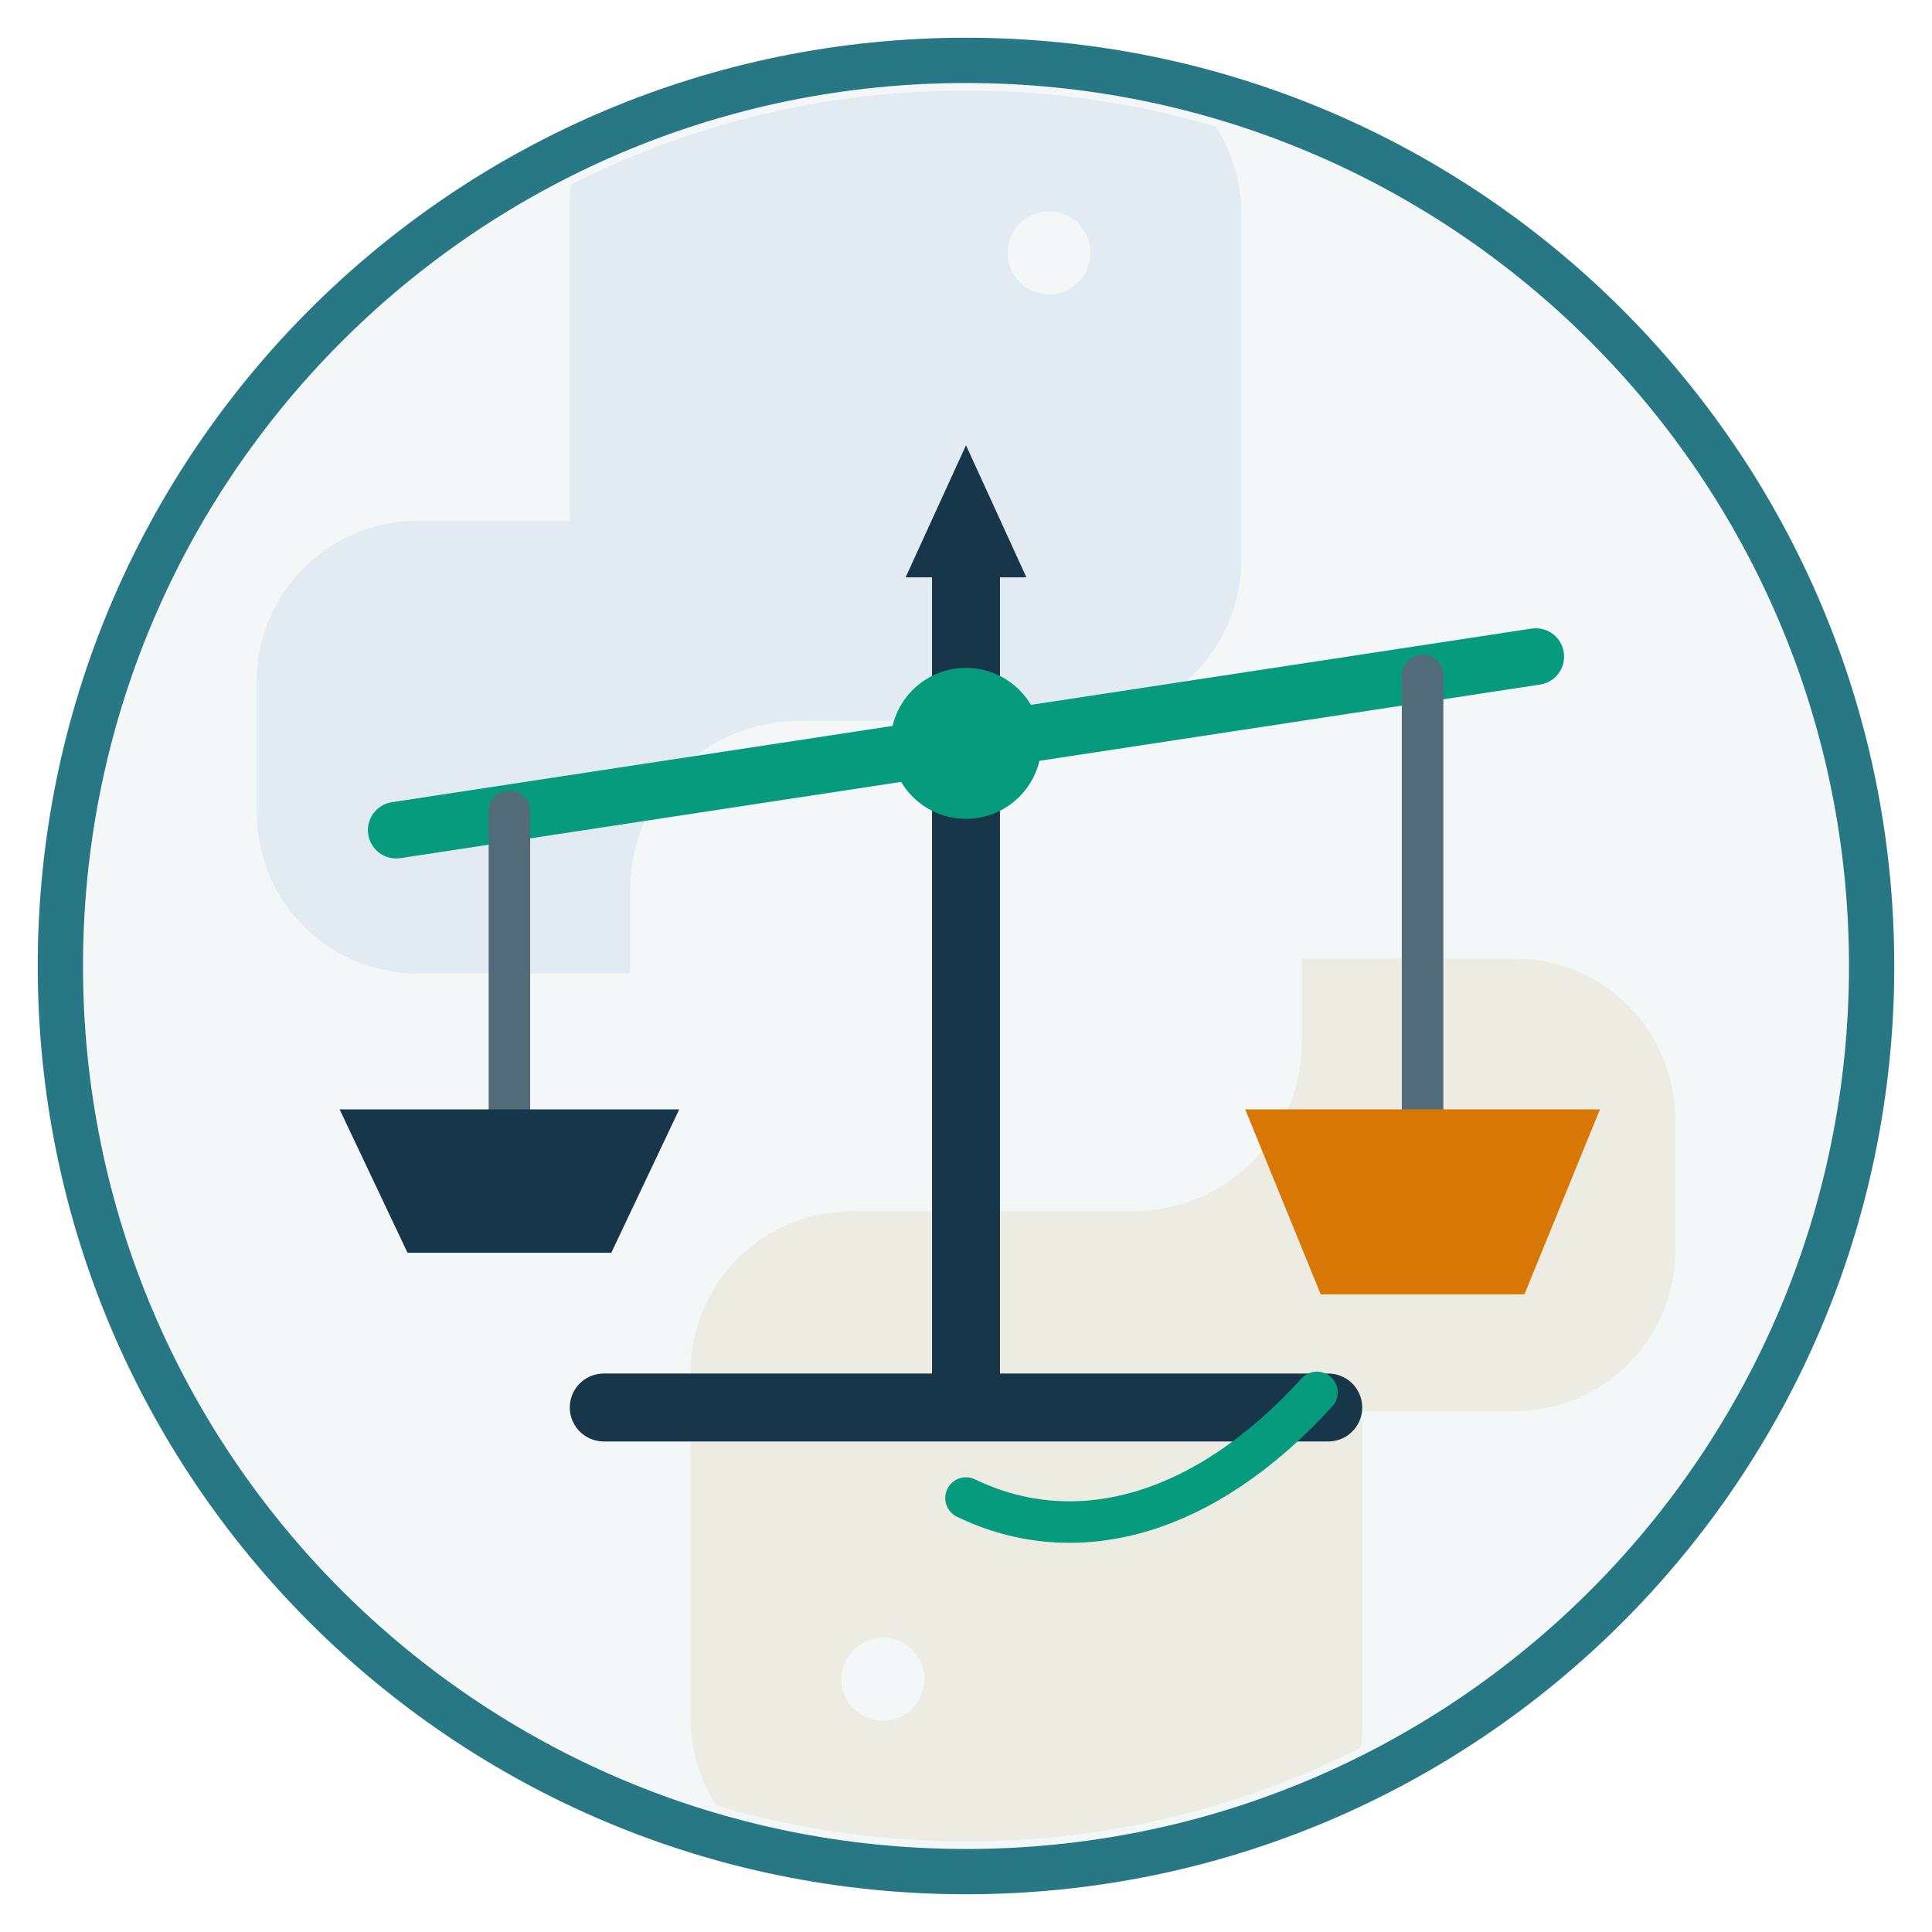
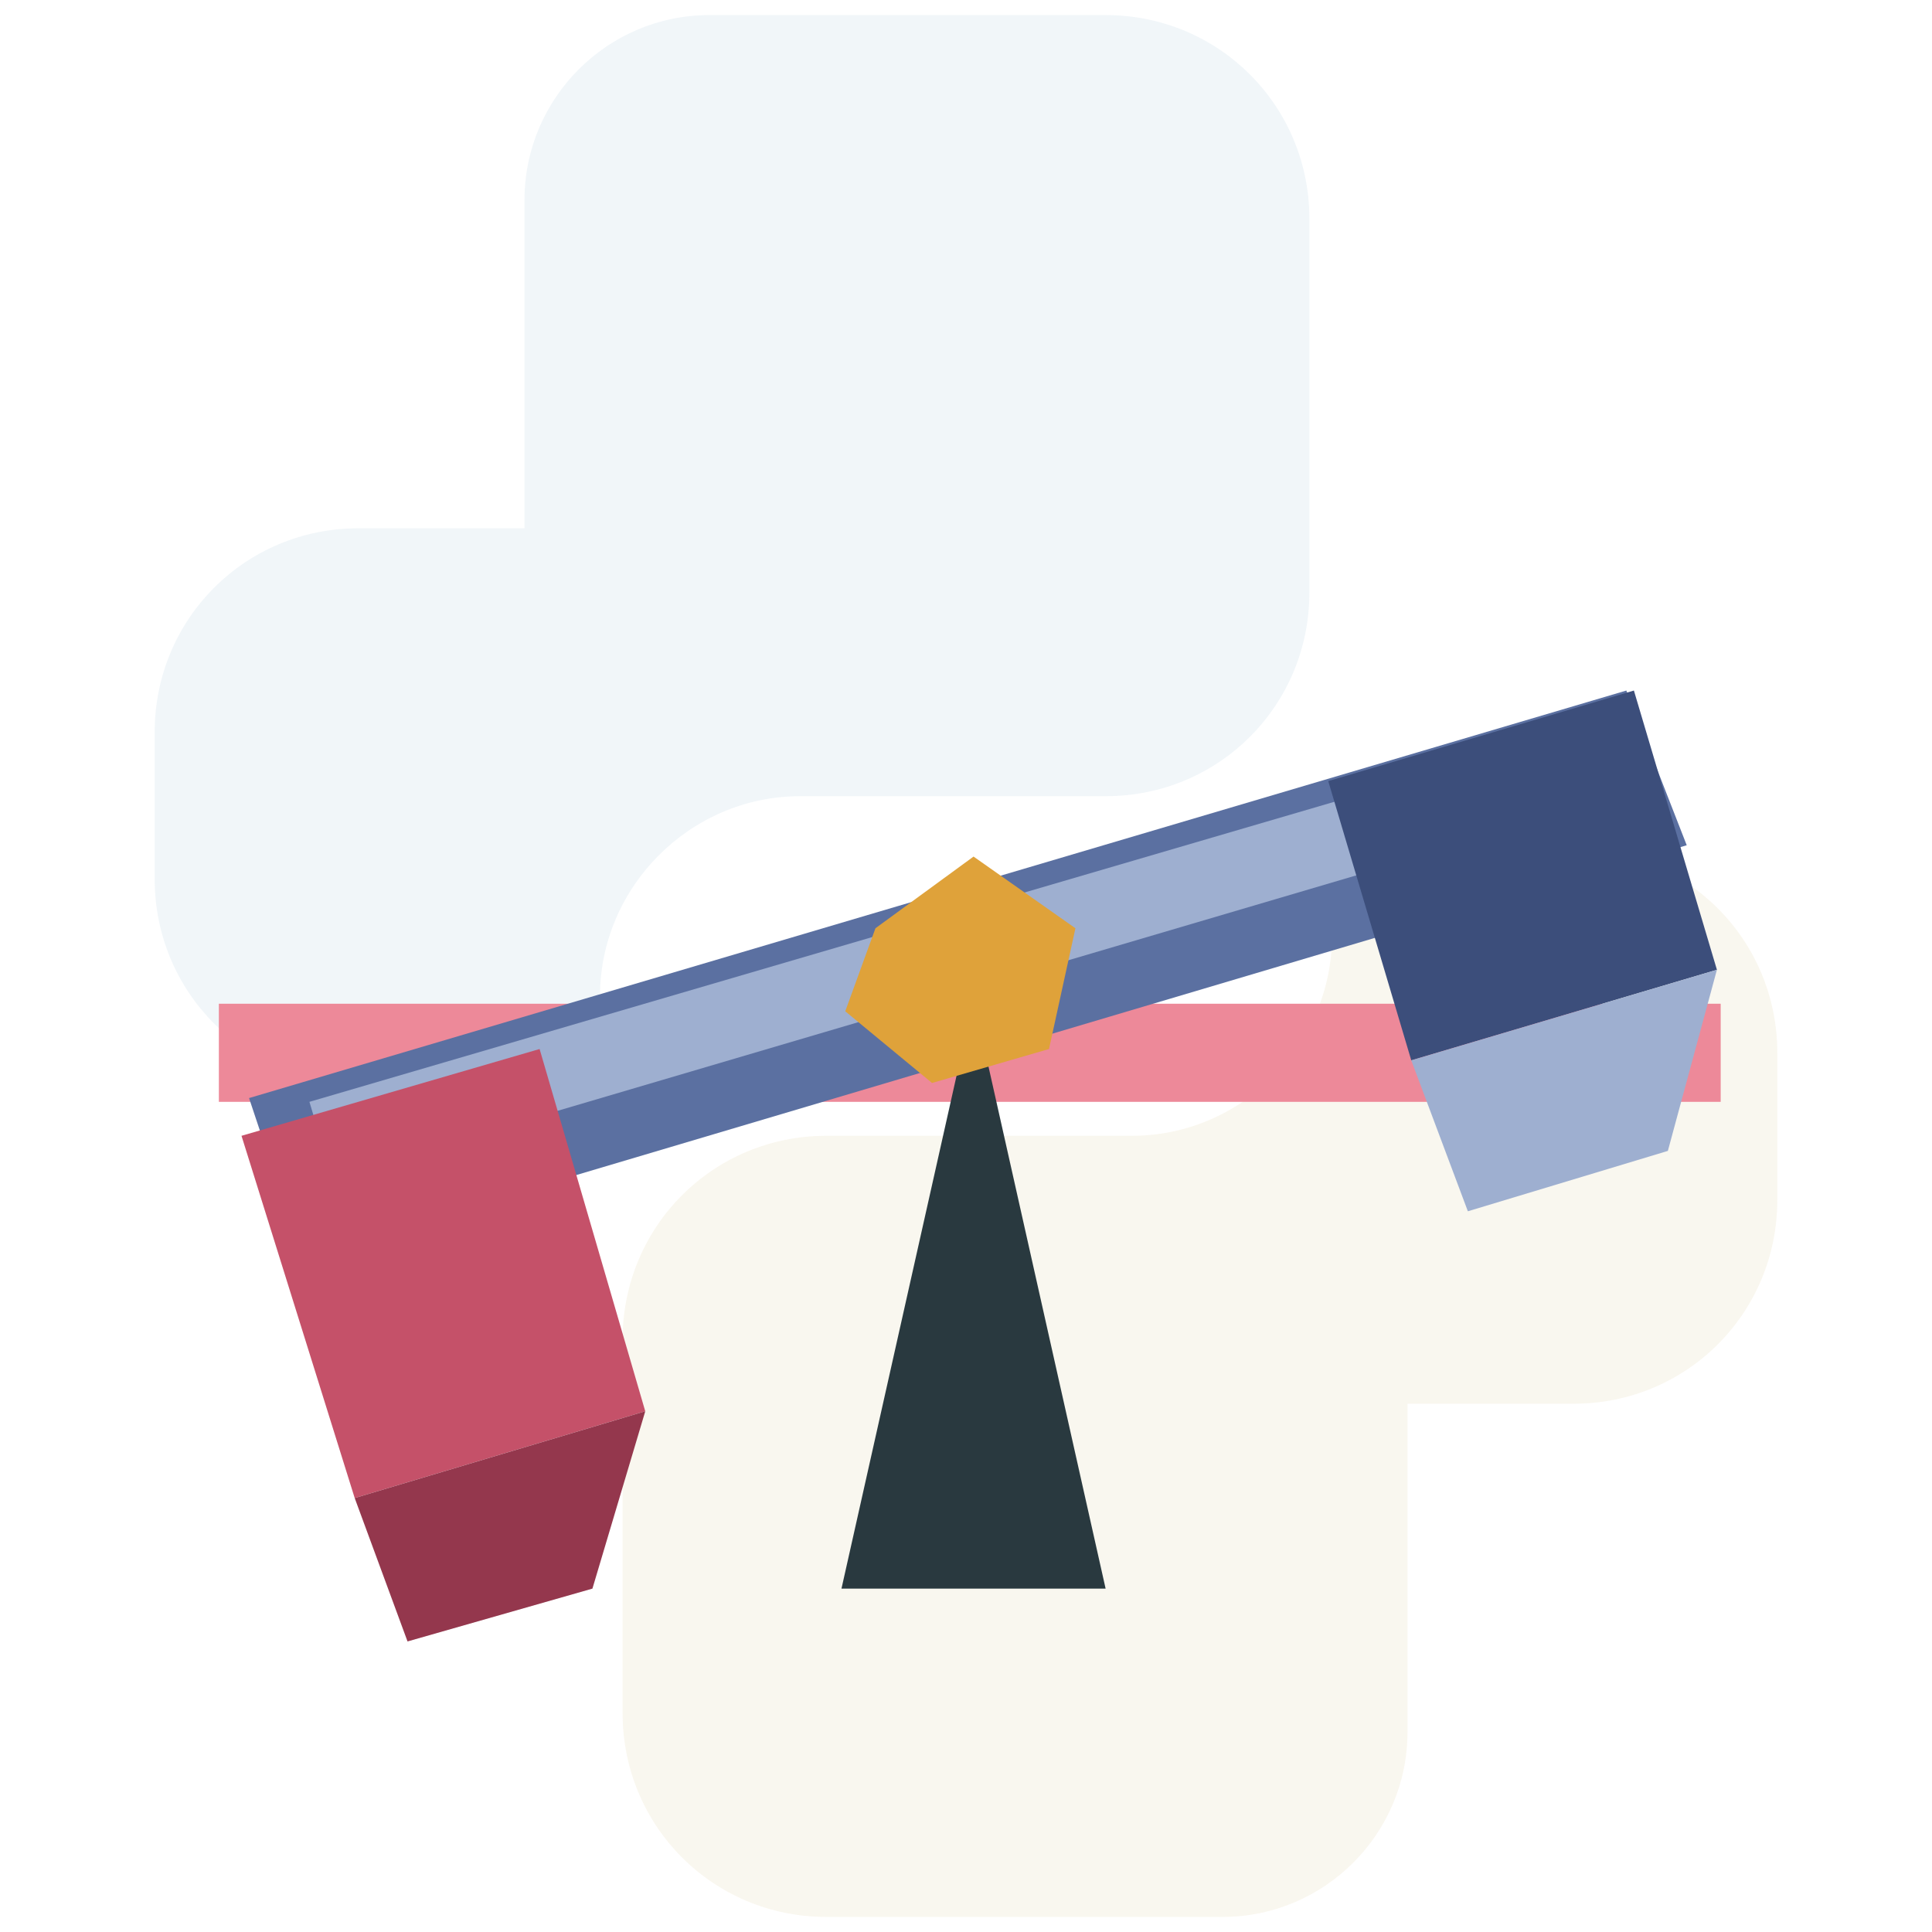
<svg xmlns="http://www.w3.org/2000/svg" viewBox="0 0 512 512" role="img" aria-labelledby="title description">
-   <defs>
-     <clipPath id="badge-clip">
-       <circle cx="256" cy="256" r="232" />
-     </clipPath>
-   </defs>
  <style>
-     :root {
-       color-scheme: light dark;
-     }
- 
-     .badge {
-       fill: #f4f7f8;
-       stroke: #277785;
-     }
- 
-     .badge-fill {
-       fill: #f4f7f8;
-     }
- 
-     .badge-stroke {
-       stroke: #f4f7f8;
-     }
- 
-     .language-mark {
-       fill: #17364a;
-       opacity: 0.06;
-     }
- 
-     .python-upper {
-       fill: #2874a6;
-       opacity: 0.09;
-     }
- 
-     .python-lower {
-       fill: #a77b00;
-       opacity: 0.09;
-     }
- 
-     .python-eye {
-       fill: #f4f7f8;
-     }
- 
-     .accent-fill {
-       fill: #079b7e;
-     }
- 
-     .accent-stroke {
-       stroke: #079b7e;
-     }
- 
-     .solid-fill {
-       fill: #17364a;
-     }
- 
-     .solid-stroke {
-       stroke: #17364a;
-     }
- 
-     .muted-fill {
-       fill: #526b78;
-     }
- 
-     .muted-stroke {
-       stroke: #526b78;
-     }
- 
-     .warm-fill {
-       fill: #d97706;
-     }
- 
-     .warm-stroke {
-       stroke: #d97706;
-     }
- 
+     :root { color-scheme: light dark; }
+     .language-mark { fill: #17323d; opacity: 0.07; } .python-upper { fill: #2874a6; opacity: 0.07; } .python-lower { fill: #aa8108; opacity: 0.07; }
+     .primary { fill: #5b70a1; } .primary-light { fill: #9eafd0; } .primary-shade { fill: #3c4e7b; }
+     .secondary { fill: #c55169; } .secondary-light { fill: #ed8999; } .secondary-shade { fill: #94374d; }
+     .accent { fill: #dfa23a; } .neutral { fill: #29393f; } .shadow { fill: #14262c; opacity: 0.22; }
    @media (prefers-color-scheme: dark) {
-       .badge {
-         fill: #0d2638;
-         stroke: #277785;
-       }
- 
-       .badge-fill {
-         fill: #0d2638;
-       }
- 
-       .badge-stroke {
-         stroke: #0d2638;
-       }
- 
-       .language-mark {
-         fill: #edf2f3;
-         opacity: 0.07;
-       }
- 
-       .python-upper {
-         fill: #79b7df;
-         opacity: 0.1;
-       }
- 
-       .python-lower {
-         fill: #f0c84b;
-         opacity: 0.1;
-       }
- 
-       .python-eye {
-         fill: #0d2638;
-       }
- 
-       .accent-fill {
-         fill: #43d6b1;
-       }
- 
-       .accent-stroke {
-         stroke: #43d6b1;
-       }
- 
-       .solid-fill {
-         fill: #edf2f3;
-       }
- 
-       .solid-stroke {
-         stroke: #edf2f3;
-       }
- 
-       .muted-fill {
-         fill: #8fa2aa;
-       }
- 
-       .muted-stroke {
-         stroke: #8fa2aa;
-       }
- 
-       .warm-fill {
-         fill: #f6b73c;
-       }
- 
-       .warm-stroke {
-         stroke: #f6b73c;
-       }
+       .language-mark { fill: #edf6f3; opacity: 0.08; } .python-upper { fill: #7ec5ed; opacity: 0.08; } .python-lower { fill: #f1ca50; opacity: 0.08; }
+       .primary { fill: #91a5d7; } .primary-light { fill: #c4ceed; } .primary-shade { fill: #687aaf; }
+       .secondary { fill: #ef7183; } .secondary-light { fill: #ffa6b2; } .secondary-shade { fill: #bb4d62; }
+       .accent { fill: #f2c45d; } .neutral { fill: #e5efec; } .shadow { fill: #02090b; opacity: 0.34; }
    }
  </style>
-   <circle class="badge" cx="256" cy="256" r="240" stroke-width="12" />
-   <g clip-path="url(#badge-clip)">
-     <g aria-hidden="true">
-       <path class="python-upper" d="M151 54 C151 32 169 14 191 14 H286 C310 14 329 33 329 57 V148 C329 172 310 191 286 191 H212 C187 191 167 211 167 236 V258 H111 C87 258 68 239 68 215 V181 C68 157 87 138 111 138 H151 Z" />
-       <path class="python-lower" d="M151 54 C151 32 169 14 191 14 H286 C310 14 329 33 329 57 V148 C329 172 310 191 286 191 H212 C187 191 167 211 167 236 V258 H111 C87 258 68 239 68 215 V181 C68 157 87 138 111 138 H151 Z" transform="rotate(180 256 256)" />
-       <circle class="python-eye" cx="278" cy="67" r="11" />
-       <circle class="python-eye" cx="234" cy="445" r="11" />
-     </g>
-     <path class="solid-stroke" d="M256 151 V373 M160 373 H352" fill="none" stroke-width="18" stroke-linecap="round" />
-     <path class="accent-stroke" d="M105 220 L407 174" fill="none" stroke-width="15" stroke-linecap="round" />
-     <path class="solid-fill" d="M240 153 L272 153 L256 118 Z" />
-     <path class="muted-stroke" d="M135 215 V294 M377 179 V294" fill="none" stroke-width="11" stroke-linecap="round" />
-     <path class="solid-fill" d="M90 294 H180 L162 332 H108 Z" />
-     <path class="warm-fill" d="M330 294 H424 L404 343 H350 Z" />
-     <circle class="accent-fill" cx="256" cy="197" r="20" />
-     <path class="accent-stroke" d="M349 369 C319 402 285 411 256 397" fill="none" stroke-width="11" stroke-linecap="round" />
+   <g aria-hidden="true">
+     <path class="python-upper" d="M139 53 C139 26 161 4 188 4 H293 C323 4 347 28 347 58 V157 C347 187 323 211 293 211 H212 C183 211 159 235 159 264 V287 H95 C65 287 41 263 41 233 V194 C41 164 65 140 95 140 H139 Z" />
+     <path class="python-lower" d="M139 53 C139 26 161 4 188 4 H293 C323 4 347 28 347 58 V157 C347 187 323 211 293 211 H212 C183 211 159 235 159 264 V287 H95 C65 287 41 263 41 233 V194 C41 164 65 140 95 140 H139 Z" transform="rotate(180 256 256)" />
+   </g>
+   <g aria-hidden="true">
+     <path class="secondary-light" d="M58 266 L456 266 L456 292 L58 292 Z" />
+     <path class="primary" d="M66 291 L431 183 L447 224 L80 333 Z" />
+     <path class="primary-light" d="M82 292 L427 191 L434 210 L88 312 Z" />
+     <path class="neutral" d="M223 421 L258 265 L293 421 Z" />
+     <path class="accent" d="M232 246 L258 227 L285 246 L278 278 L247 287 L224 268 Z" />
+     <path class="secondary" d="M64 301 L143 278 L171 374 L94 397 Z" />
+     <path class="secondary-shade" d="M94 397 L171 374 L157 421 L108 435 Z" />
+     <path class="primary-shade" d="M352 207 L433 183 L455 257 L374 281 Z" />
+     <path class="primary-light" d="M374 281 L455 257 L442 305 L389 321 Z" />
  </g>
</svg>
